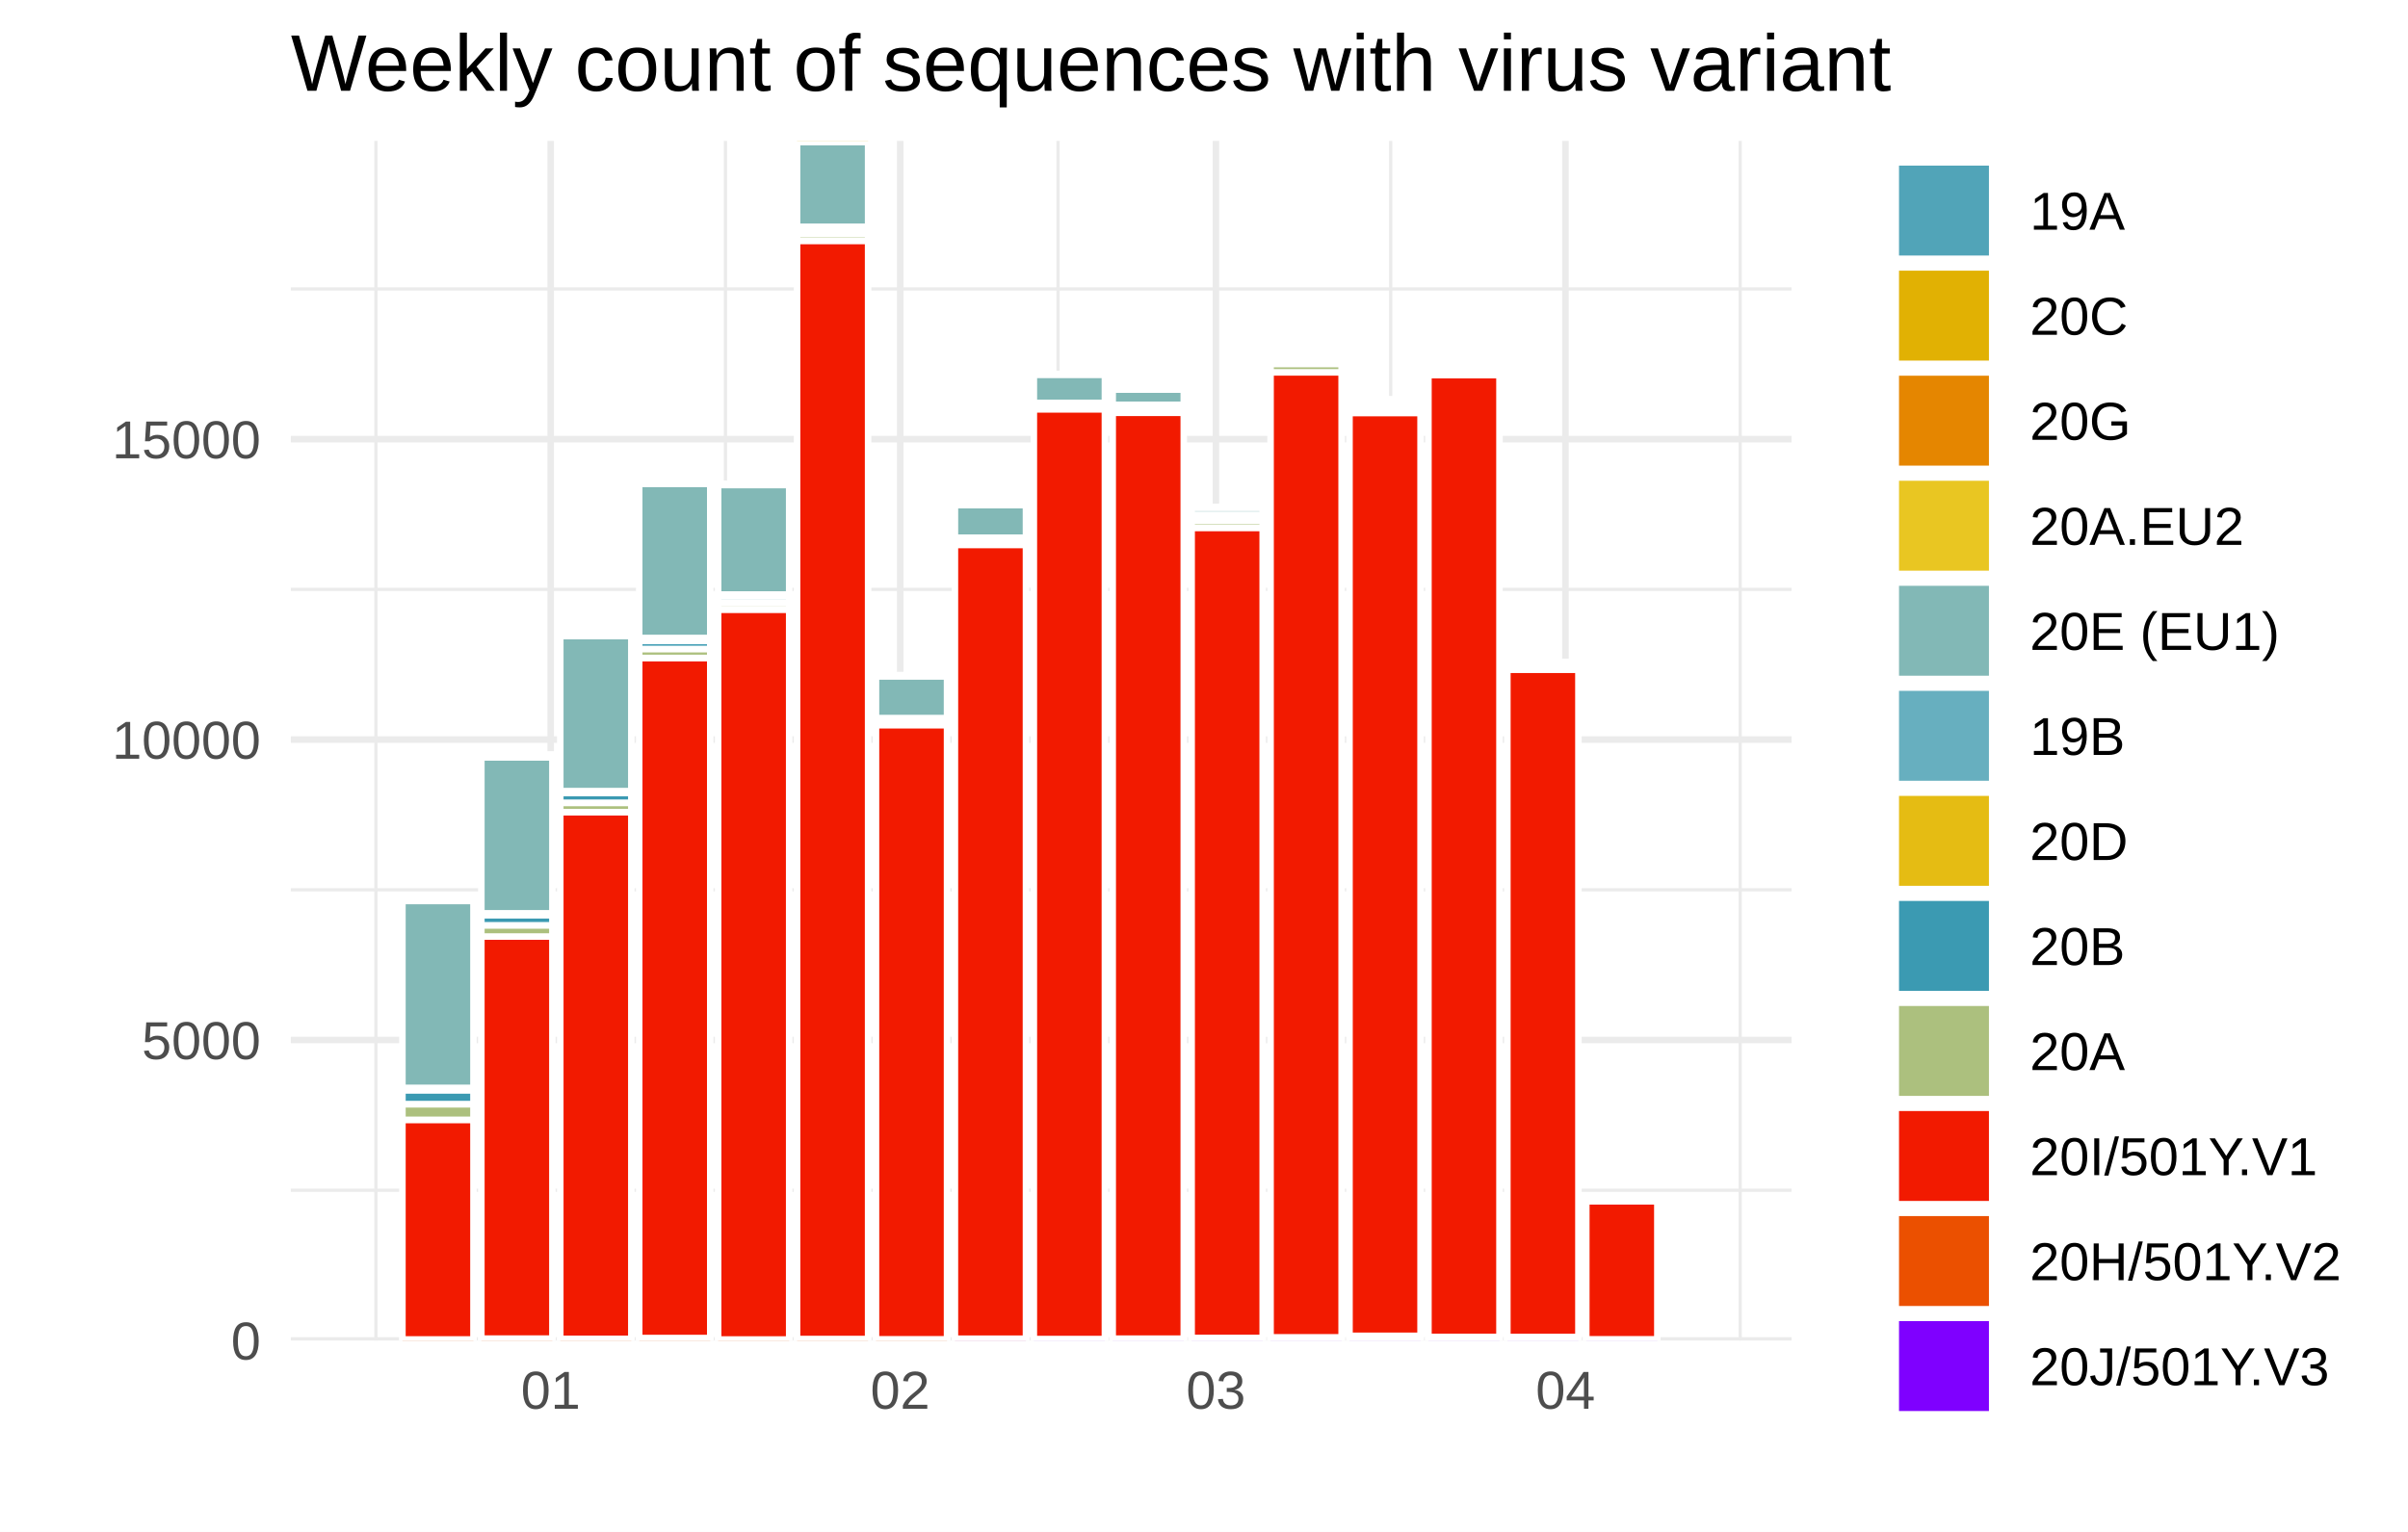
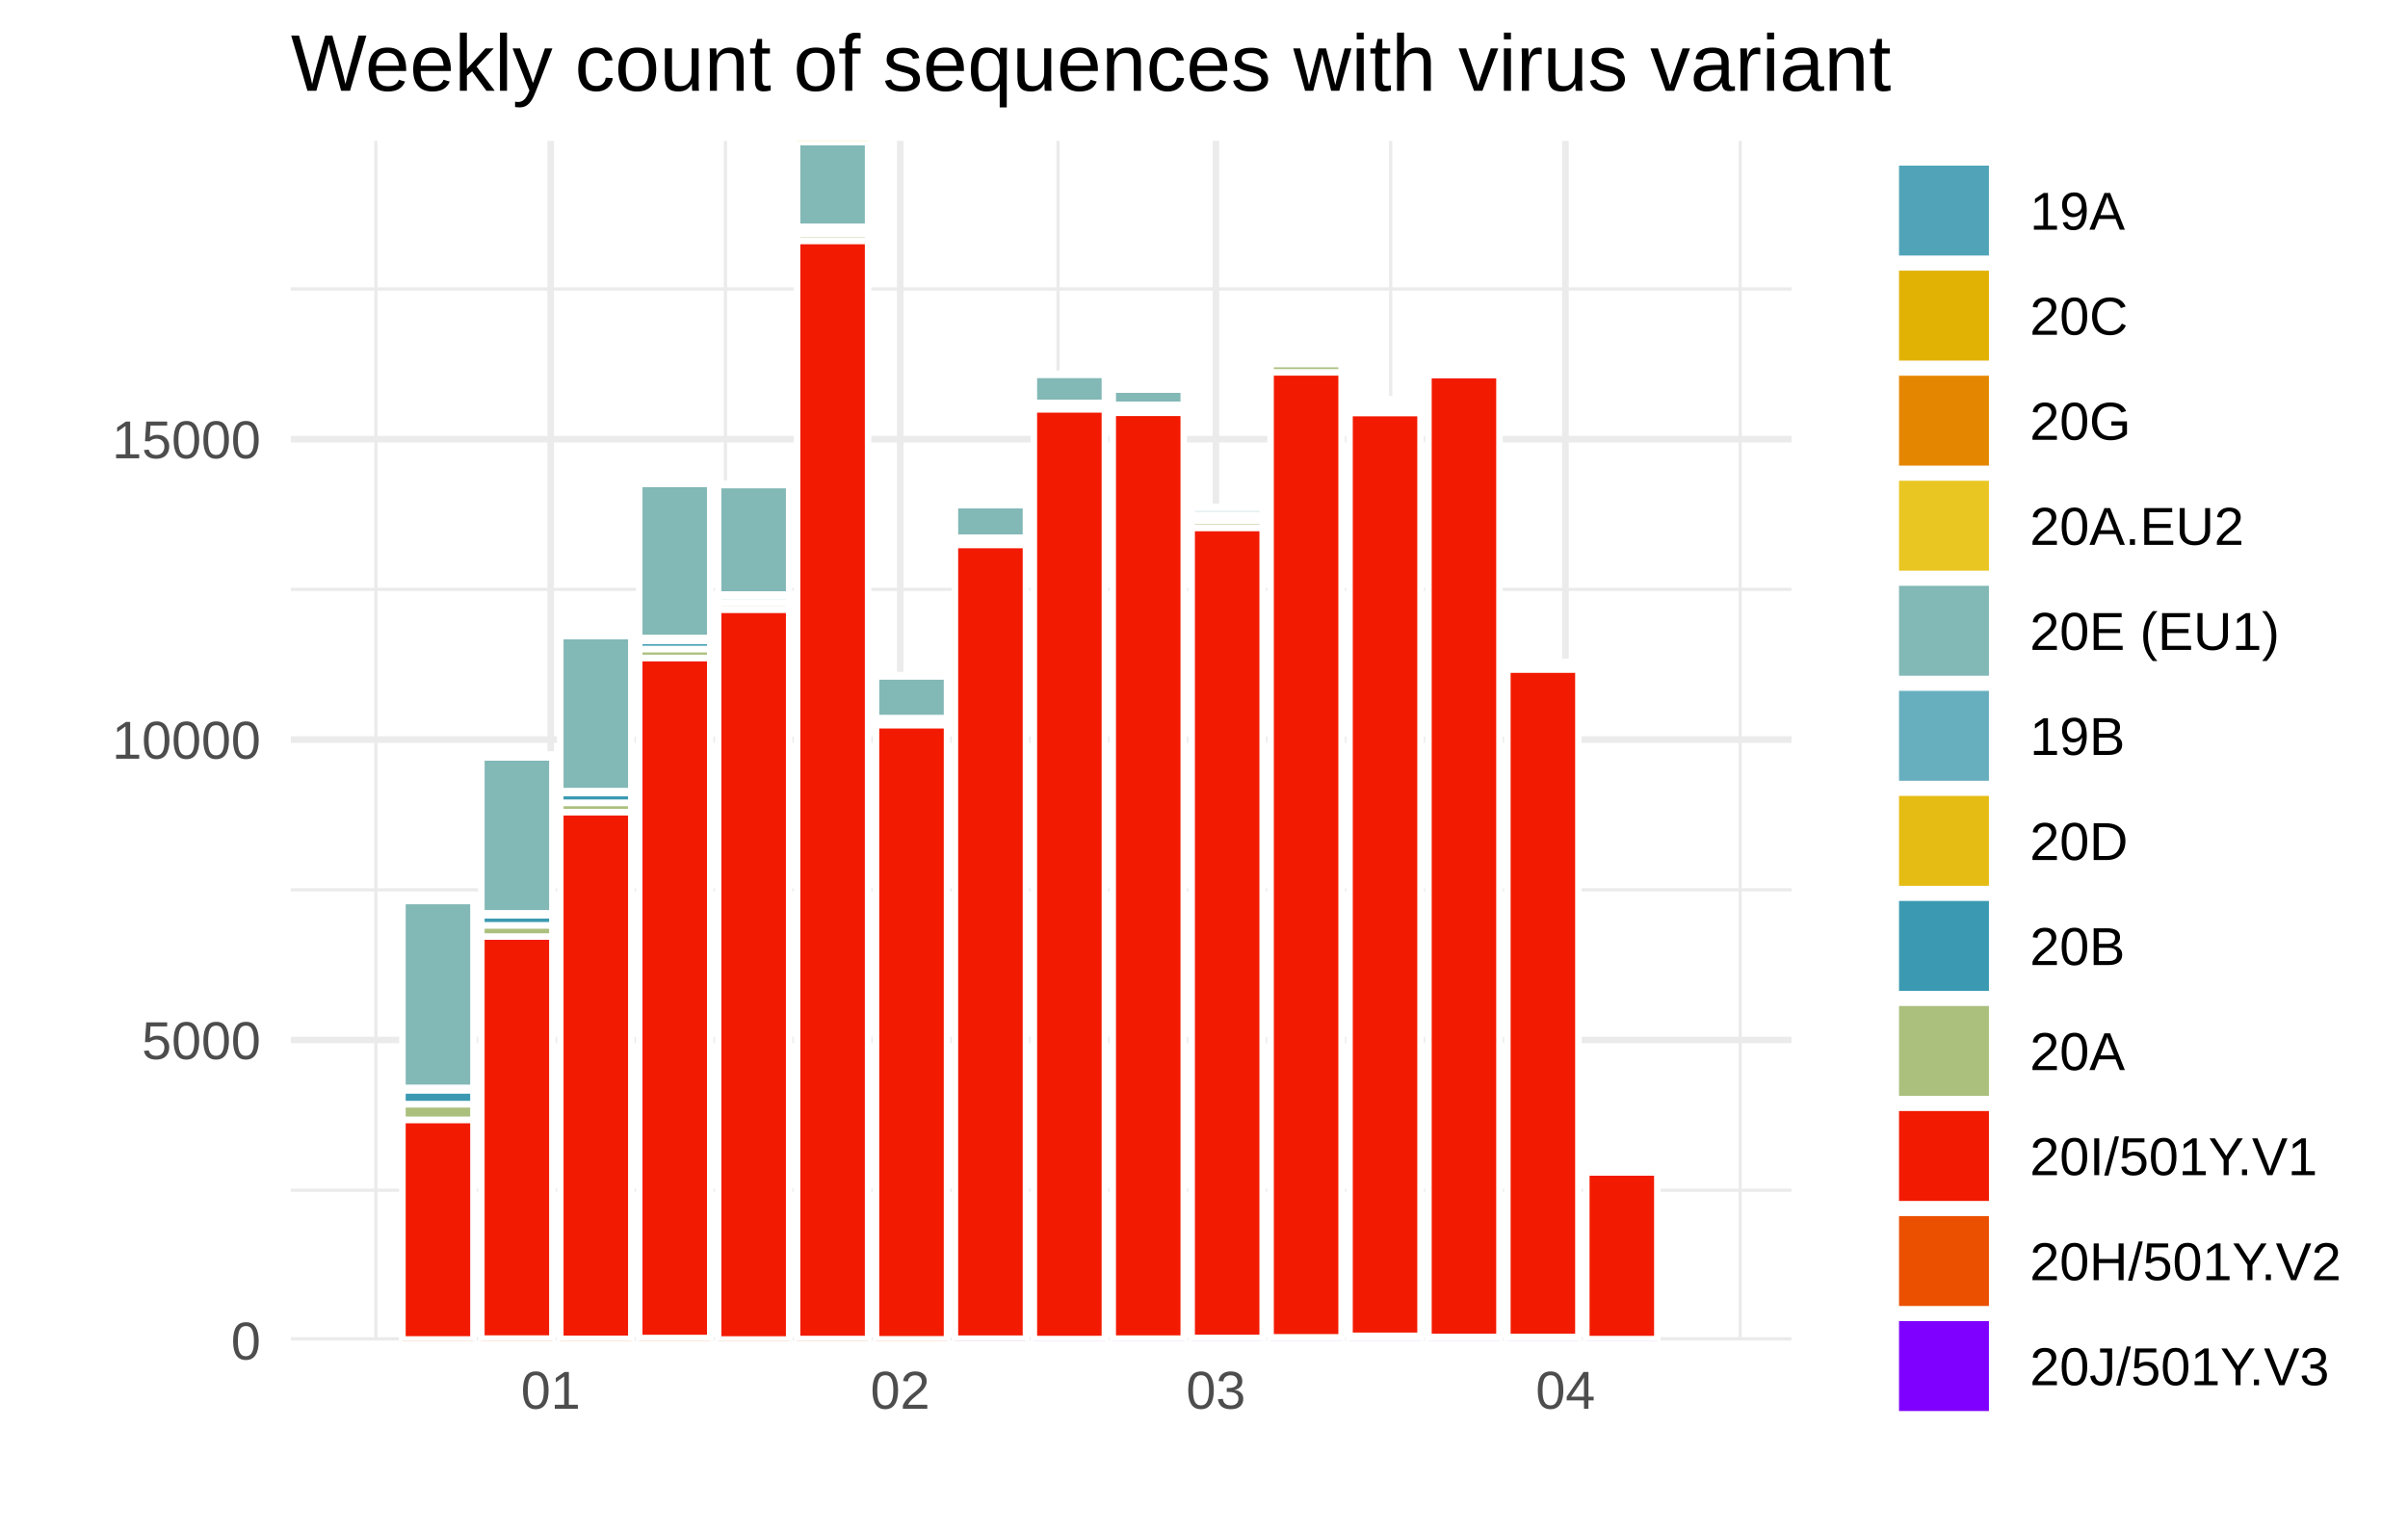
<svg xmlns="http://www.w3.org/2000/svg" class="svglite" width="396.00pt" height="252.00pt" viewBox="0 0 396.00 252.00">
  <defs>
    <style type="text/css">
    .svglite line, .svglite polyline, .svglite polygon, .svglite path, .svglite rect, .svglite circle {
      fill: none;
      stroke: #000000;
      stroke-linecap: round;
      stroke-linejoin: round;
      stroke-miterlimit: 10.00;
    }
  </style>
  </defs>
  <rect width="100%" height="100%" style="stroke: none; fill: #FFFFFF;" />
  <defs>
    <clipPath id="cpMC4wMHwzOTYuMDB8MC4wMHwyNTIuMDA=">
      <rect x="0.00" y="0.00" width="396.00" height="252.00" />
    </clipPath>
  </defs>
  <g clip-path="url(#cpMC4wMHwzOTYuMDB8MC4wMHwyNTIuMDA=)">
</g>
  <defs>
    <clipPath id="cpNDcuODN8Mjk0LjYyfDIzLjE4fDIyMC41MA==">
      <rect x="47.83" y="23.18" width="246.79" height="197.33" />
    </clipPath>
  </defs>
  <g clip-path="url(#cpNDcuODN8Mjk0LjYyfDIzLjE4fDIyMC41MA==)">
    <polyline points="47.83,195.79 294.62,195.79 " style="stroke-width: 0.53; stroke: #EBEBEB; stroke-linecap: butt;" />
    <polyline points="47.83,146.37 294.62,146.37 " style="stroke-width: 0.53; stroke: #EBEBEB; stroke-linecap: butt;" />
    <polyline points="47.83,96.95 294.62,96.95 " style="stroke-width: 0.53; stroke: #EBEBEB; stroke-linecap: butt;" />
    <polyline points="47.83,47.53 294.62,47.53 " style="stroke-width: 0.53; stroke: #EBEBEB; stroke-linecap: butt;" />
    <polyline points="61.82,220.50 61.82,23.18 " style="stroke-width: 0.53; stroke: #EBEBEB; stroke-linecap: butt;" />
    <polyline points="119.30,220.50 119.30,23.18 " style="stroke-width: 0.53; stroke: #EBEBEB; stroke-linecap: butt;" />
    <polyline points="174.00,220.50 174.00,23.18 " style="stroke-width: 0.53; stroke: #EBEBEB; stroke-linecap: butt;" />
    <polyline points="228.70,220.50 228.70,23.18 " style="stroke-width: 0.53; stroke: #EBEBEB; stroke-linecap: butt;" />
    <polyline points="286.18,220.50 286.18,23.18 " style="stroke-width: 0.53; stroke: #EBEBEB; stroke-linecap: butt;" />
    <polyline points="47.83,220.50 294.62,220.50 " style="stroke-width: 1.07; stroke: #EBEBEB; stroke-linecap: butt;" />
    <polyline points="47.83,171.08 294.62,171.08 " style="stroke-width: 1.07; stroke: #EBEBEB; stroke-linecap: butt;" />
    <polyline points="47.83,121.66 294.62,121.66 " style="stroke-width: 1.07; stroke: #EBEBEB; stroke-linecap: butt;" />
    <polyline points="47.83,72.24 294.62,72.24 " style="stroke-width: 1.07; stroke: #EBEBEB; stroke-linecap: butt;" />
    <polyline points="90.56,220.50 90.56,23.18 " style="stroke-width: 1.07; stroke: #EBEBEB; stroke-linecap: butt;" />
    <polyline points="148.04,220.50 148.04,23.18 " style="stroke-width: 1.07; stroke: #EBEBEB; stroke-linecap: butt;" />
    <polyline points="199.96,220.50 199.96,23.18 " style="stroke-width: 1.07; stroke: #EBEBEB; stroke-linecap: butt;" />
    <polyline points="257.44,220.50 257.44,23.18 " style="stroke-width: 1.07; stroke: #EBEBEB; stroke-linecap: butt;" />
    <rect x="66.18" y="184.21" width="11.68" height="36.15" style="stroke-width: 1.07; stroke: #FFFFFF; stroke-linecap: square; stroke-linejoin: miter; fill: #F21A00;" />
    <rect x="79.16" y="154.06" width="11.68" height="66.15" style="stroke-width: 1.07; stroke: #FFFFFF; stroke-linecap: square; stroke-linejoin: miter; fill: #F21A00;" />
    <rect x="92.14" y="133.59" width="11.68" height="86.66" style="stroke-width: 1.07; stroke: #FFFFFF; stroke-linecap: square; stroke-linejoin: miter; fill: #F21A00;" />
    <rect x="105.12" y="108.23" width="11.68" height="111.91" style="stroke-width: 1.07; stroke: #FFFFFF; stroke-linecap: square; stroke-linejoin: miter; fill: #F21A00;" />
    <rect x="118.10" y="100.27" width="11.68" height="120.09" style="stroke-width: 1.07; stroke: #FFFFFF; stroke-linecap: square; stroke-linejoin: miter; fill: #F21A00;" />
    <rect x="131.08" y="39.60" width="11.68" height="180.70" style="stroke-width: 1.07; stroke: #FFFFFF; stroke-linecap: square; stroke-linejoin: miter; fill: #F21A00;" />
    <rect x="144.06" y="119.27" width="11.68" height="101.07" style="stroke-width: 1.07; stroke: #FFFFFF; stroke-linecap: square; stroke-linejoin: miter; fill: #F21A00;" />
    <rect x="157.04" y="89.63" width="11.68" height="130.60" style="stroke-width: 1.07; stroke: #FFFFFF; stroke-linecap: square; stroke-linejoin: miter; fill: #F21A00;" />
    <rect x="170.02" y="67.31" width="11.68" height="153.00" style="stroke-width: 1.07; stroke: #FFFFFF; stroke-linecap: square; stroke-linejoin: miter; fill: #F21A00;" />
    <rect x="182.99" y="67.90" width="11.68" height="152.32" style="stroke-width: 1.07; stroke: #FFFFFF; stroke-linecap: square; stroke-linejoin: miter; fill: #F21A00;" />
    <rect x="195.97" y="86.82" width="11.68" height="133.30" style="stroke-width: 1.07; stroke: #FFFFFF; stroke-linecap: square; stroke-linejoin: miter; fill: #F21A00;" />
    <rect x="208.95" y="61.25" width="11.68" height="158.78" style="stroke-width: 1.07; stroke: #FFFFFF; stroke-linecap: square; stroke-linejoin: miter; fill: #F21A00;" />
    <rect x="221.93" y="67.92" width="11.68" height="151.83" style="stroke-width: 1.07; stroke: #FFFFFF; stroke-linecap: square; stroke-linejoin: miter; fill: #F21A00;" />
    <rect x="234.91" y="61.69" width="11.68" height="158.25" style="stroke-width: 1.07; stroke: #FFFFFF; stroke-linecap: square; stroke-linejoin: miter; fill: #F21A00;" />
-     <rect x="247.89" y="110.15" width="11.68" height="109.81" style="stroke-width: 1.07; stroke: #FFFFFF; stroke-linecap: square; stroke-linejoin: miter; fill: #F21A00;" />
-     <rect x="260.87" y="197.61" width="11.68" height="22.73" style="stroke-width: 1.07; stroke: #FFFFFF; stroke-linecap: square; stroke-linejoin: miter; fill: #F21A00;" />
+     <rect x="247.89" y="110.11" width="11.68" height="109.85" style="stroke-width: 1.07; stroke: #FFFFFF; stroke-linecap: square; stroke-linejoin: miter; fill: #F21A00;" />
+     <rect x="260.87" y="192.86" width="11.68" height="27.46" style="stroke-width: 1.07; stroke: #FFFFFF; stroke-linecap: square; stroke-linejoin: miter; fill: #F21A00;" />
    <rect x="66.18" y="148.21" width="11.68" height="30.78" style="stroke-width: 1.07; stroke: #FFFFFF; stroke-linecap: square; stroke-linejoin: miter; fill: #82B8B6;" />
    <rect x="79.16" y="124.58" width="11.68" height="25.69" style="stroke-width: 1.07; stroke: #FFFFFF; stroke-linecap: square; stroke-linejoin: miter; fill: #82B8B6;" />
    <rect x="92.14" y="104.62" width="11.68" height="25.55" style="stroke-width: 1.07; stroke: #FFFFFF; stroke-linecap: square; stroke-linejoin: miter; fill: #82B8B6;" />
    <rect x="105.12" y="79.57" width="11.68" height="25.41" style="stroke-width: 1.07; stroke: #FFFFFF; stroke-linecap: square; stroke-linejoin: miter; fill: #82B8B6;" />
    <rect x="118.10" y="79.78" width="11.68" height="18.03" style="stroke-width: 1.07; stroke: #FFFFFF; stroke-linecap: square; stroke-linejoin: miter; fill: #82B8B6;" />
    <rect x="131.08" y="23.36" width="11.68" height="13.99" style="stroke-width: 1.07; stroke: #FFFFFF; stroke-linecap: square; stroke-linejoin: miter; fill: #82B8B6;" />
    <rect x="144.06" y="111.24" width="11.68" height="6.92" style="stroke-width: 1.07; stroke: #FFFFFF; stroke-linecap: square; stroke-linejoin: miter; fill: #82B8B6;" />
    <rect x="157.04" y="83.09" width="11.68" height="5.36" style="stroke-width: 1.07; stroke: #FFFFFF; stroke-linecap: square; stroke-linejoin: miter; fill: #82B8B6;" />
    <rect x="170.02" y="61.63" width="11.68" height="4.69" style="stroke-width: 1.07; stroke: #FFFFFF; stroke-linecap: square; stroke-linejoin: miter; fill: #82B8B6;" />
    <rect x="182.99" y="64.07" width="11.68" height="2.55" style="stroke-width: 1.07; stroke: #FFFFFF; stroke-linecap: square; stroke-linejoin: miter; fill: #82B8B6;" />
    <rect x="195.97" y="83.49" width="11.68" height="1.23" style="stroke-width: 1.07; stroke: #FFFFFF; stroke-linecap: square; stroke-linejoin: miter; fill: #82B8B6;" />
    <rect x="208.95" y="58.20" width="11.68" height="0.80" style="stroke-width: 1.07; stroke: #FFFFFF; stroke-linecap: square; stroke-linejoin: miter; fill: #82B8B6;" />
    <rect x="221.93" y="65.76" width="11.68" height="0.41" style="stroke-width: 1.07; stroke: #FFFFFF; stroke-linecap: square; stroke-linejoin: miter; fill: #82B8B6;" />
    <rect x="234.91" y="60.02" width="11.68" height="0.27" style="stroke-width: 1.07; stroke: #FFFFFF; stroke-linecap: square; stroke-linejoin: miter; fill: #82B8B6;" />
-     <rect x="247.89" y="108.96" width="11.68" height="0.059" style="stroke-width: 1.07; stroke: #FFFFFF; stroke-linecap: square; stroke-linejoin: miter; fill: #82B8B6;" />
-     <rect x="260.87" y="197.28" width="11.68" height="0.020" style="stroke-width: 1.07; stroke: #FFFFFF; stroke-linecap: square; stroke-linejoin: miter; fill: #82B8B6;" />
+     <rect x="247.89" y="108.92" width="11.68" height="0.059" style="stroke-width: 1.07; stroke: #FFFFFF; stroke-linecap: square; stroke-linejoin: miter; fill: #82B8B6;" />
+     <rect x="260.87" y="192.37" width="11.68" height="0.020" style="stroke-width: 1.07; stroke: #FFFFFF; stroke-linecap: square; stroke-linejoin: miter; fill: #82B8B6;" />
    <rect x="66.18" y="179.34" width="11.68" height="2.32" style="stroke-width: 1.07; stroke: #FFFFFF; stroke-linecap: square; stroke-linejoin: miter; fill: #3B9AB2;" />
    <rect x="79.16" y="150.53" width="11.68" height="1.71" style="stroke-width: 1.07; stroke: #FFFFFF; stroke-linecap: square; stroke-linejoin: miter; fill: #3B9AB2;" />
    <rect x="92.14" y="130.43" width="11.68" height="1.66" style="stroke-width: 1.07; stroke: #FFFFFF; stroke-linecap: square; stroke-linejoin: miter; fill: #3B9AB2;" />
    <rect x="105.12" y="105.44" width="11.68" height="1.34" style="stroke-width: 1.07; stroke: #FFFFFF; stroke-linecap: square; stroke-linejoin: miter; fill: #3B9AB2;" />
    <rect x="118.10" y="98.08" width="11.68" height="1.11" style="stroke-width: 1.07; stroke: #FFFFFF; stroke-linecap: square; stroke-linejoin: miter; fill: #3B9AB2;" />
    <rect x="131.08" y="37.70" width="11.68" height="0.78" style="stroke-width: 1.07; stroke: #FFFFFF; stroke-linecap: square; stroke-linejoin: miter; fill: #3B9AB2;" />
    <rect x="144.06" y="118.35" width="11.68" height="0.47" style="stroke-width: 1.07; stroke: #FFFFFF; stroke-linecap: square; stroke-linejoin: miter; fill: #3B9AB2;" />
    <rect x="157.04" y="88.63" width="11.68" height="0.42" style="stroke-width: 1.07; stroke: #FFFFFF; stroke-linecap: square; stroke-linejoin: miter; fill: #3B9AB2;" />
    <rect x="170.02" y="66.35" width="11.68" height="0.45" style="stroke-width: 1.07; stroke: #FFFFFF; stroke-linecap: square; stroke-linejoin: miter; fill: #3B9AB2;" />
    <rect x="182.99" y="66.72" width="11.68" height="0.43" style="stroke-width: 1.07; stroke: #FFFFFF; stroke-linecap: square; stroke-linejoin: miter; fill: #3B9AB2;" />
    <rect x="195.97" y="84.97" width="11.68" height="0.70" style="stroke-width: 1.07; stroke: #FFFFFF; stroke-linecap: square; stroke-linejoin: miter; fill: #3B9AB2;" />
    <rect x="208.95" y="59.23" width="11.68" height="0.65" style="stroke-width: 1.07; stroke: #FFFFFF; stroke-linecap: square; stroke-linejoin: miter; fill: #3B9AB2;" />
    <rect x="221.93" y="66.46" width="11.68" height="0.41" style="stroke-width: 1.07; stroke: #FFFFFF; stroke-linecap: square; stroke-linejoin: miter; fill: #3B9AB2;" />
    <rect x="234.91" y="60.73" width="11.68" height="0.47" style="stroke-width: 1.07; stroke: #FFFFFF; stroke-linecap: square; stroke-linejoin: miter; fill: #3B9AB2;" />
-     <rect x="247.89" y="109.20" width="11.68" height="0.13" style="stroke-width: 1.07; stroke: #FFFFFF; stroke-linecap: square; stroke-linejoin: miter; fill: #3B9AB2;" />
-     <rect x="260.87" y="197.35" width="11.68" height="0.089" style="stroke-width: 1.07; stroke: #FFFFFF; stroke-linecap: square; stroke-linejoin: miter; fill: #3B9AB2;" />
+     <rect x="247.89" y="109.16" width="11.68" height="0.13" style="stroke-width: 1.07; stroke: #FFFFFF; stroke-linecap: square; stroke-linejoin: miter; fill: #3B9AB2;" />
+     <rect x="260.87" y="192.49" width="11.68" height="0.12" style="stroke-width: 1.07; stroke: #FFFFFF; stroke-linecap: square; stroke-linejoin: miter; fill: #3B9AB2;" />
    <rect x="66.18" y="181.66" width="11.68" height="2.55" style="stroke-width: 1.07; stroke: #FFFFFF; stroke-linecap: square; stroke-linejoin: miter; fill: #ACC07E;" />
    <rect x="79.16" y="152.24" width="11.68" height="1.82" style="stroke-width: 1.07; stroke: #FFFFFF; stroke-linecap: square; stroke-linejoin: miter; fill: #ACC07E;" />
    <rect x="92.14" y="132.09" width="11.68" height="1.50" style="stroke-width: 1.07; stroke: #FFFFFF; stroke-linecap: square; stroke-linejoin: miter; fill: #ACC07E;" />
    <rect x="105.12" y="106.79" width="11.68" height="1.44" style="stroke-width: 1.07; stroke: #FFFFFF; stroke-linecap: square; stroke-linejoin: miter; fill: #ACC07E;" />
    <rect x="118.10" y="99.19" width="11.68" height="1.09" style="stroke-width: 1.07; stroke: #FFFFFF; stroke-linecap: square; stroke-linejoin: miter; fill: #ACC07E;" />
    <rect x="131.08" y="38.48" width="11.68" height="1.13" style="stroke-width: 1.07; stroke: #FFFFFF; stroke-linecap: square; stroke-linejoin: miter; fill: #ACC07E;" />
    <rect x="144.06" y="118.83" width="11.68" height="0.44" style="stroke-width: 1.07; stroke: #FFFFFF; stroke-linecap: square; stroke-linejoin: miter; fill: #ACC07E;" />
    <rect x="157.04" y="89.05" width="11.68" height="0.58" style="stroke-width: 1.07; stroke: #FFFFFF; stroke-linecap: square; stroke-linejoin: miter; fill: #ACC07E;" />
    <rect x="170.02" y="66.81" width="11.68" height="0.50" style="stroke-width: 1.07; stroke: #FFFFFF; stroke-linecap: square; stroke-linejoin: miter; fill: #ACC07E;" />
    <rect x="182.99" y="67.14" width="11.68" height="0.76" style="stroke-width: 1.07; stroke: #FFFFFF; stroke-linecap: square; stroke-linejoin: miter; fill: #ACC07E;" />
    <rect x="195.97" y="85.67" width="11.68" height="1.15" style="stroke-width: 1.07; stroke: #FFFFFF; stroke-linecap: square; stroke-linejoin: miter; fill: #ACC07E;" />
    <rect x="208.95" y="59.89" width="11.68" height="1.36" style="stroke-width: 1.07; stroke: #FFFFFF; stroke-linecap: square; stroke-linejoin: miter; fill: #ACC07E;" />
    <rect x="221.93" y="66.87" width="11.68" height="1.06" style="stroke-width: 1.07; stroke: #FFFFFF; stroke-linecap: square; stroke-linejoin: miter; fill: #ACC07E;" />
    <rect x="234.91" y="61.20" width="11.68" height="0.48" style="stroke-width: 1.07; stroke: #FFFFFF; stroke-linecap: square; stroke-linejoin: miter; fill: #ACC07E;" />
-     <rect x="247.89" y="109.33" width="11.68" height="0.82" style="stroke-width: 1.07; stroke: #FFFFFF; stroke-linecap: square; stroke-linejoin: miter; fill: #ACC07E;" />
-     <rect x="260.87" y="197.43" width="11.68" height="0.18" style="stroke-width: 1.07; stroke: #FFFFFF; stroke-linecap: square; stroke-linejoin: miter; fill: #ACC07E;" />
+     <rect x="247.89" y="109.29" width="11.68" height="0.82" style="stroke-width: 1.07; stroke: #FFFFFF; stroke-linecap: square; stroke-linejoin: miter; fill: #ACC07E;" />
+     <rect x="260.87" y="192.61" width="11.68" height="0.25" style="stroke-width: 1.07; stroke: #FFFFFF; stroke-linecap: square; stroke-linejoin: miter; fill: #ACC07E;" />
    <rect x="66.18" y="147.57" width="11.68" height="0.00" style="stroke-width: 1.07; stroke: #FFFFFF; stroke-linecap: square; stroke-linejoin: miter; fill: #51A4B8;" />
    <rect x="79.16" y="124.14" width="11.68" height="0.020" style="stroke-width: 1.07; stroke: #FFFFFF; stroke-linecap: square; stroke-linejoin: miter; fill: #51A4B8;" />
    <rect x="92.14" y="103.99" width="11.68" height="0.00" style="stroke-width: 1.07; stroke: #FFFFFF; stroke-linecap: square; stroke-linejoin: miter; fill: #51A4B8;" />
    <rect x="105.12" y="79.26" width="11.68" height="0.01" style="stroke-width: 1.07; stroke: #FFFFFF; stroke-linecap: square; stroke-linejoin: miter; fill: #51A4B8;" />
    <rect x="118.10" y="79.61" width="11.68" height="0.00" style="stroke-width: 1.07; stroke: #FFFFFF; stroke-linecap: square; stroke-linejoin: miter; fill: #51A4B8;" />
    <rect x="131.08" y="23.18" width="11.68" height="0.020" style="stroke-width: 1.07; stroke: #FFFFFF; stroke-linecap: square; stroke-linejoin: miter; fill: #51A4B8;" />
    <rect x="144.06" y="111.07" width="11.68" height="0.01" style="stroke-width: 1.07; stroke: #FFFFFF; stroke-linecap: square; stroke-linejoin: miter; fill: #51A4B8;" />
    <rect x="157.04" y="83.00" width="11.68" height="0.01" style="stroke-width: 1.07; stroke: #FFFFFF; stroke-linecap: square; stroke-linejoin: miter; fill: #51A4B8;" />
    <rect x="170.02" y="61.53" width="11.68" height="0.00" style="stroke-width: 1.07; stroke: #FFFFFF; stroke-linecap: square; stroke-linejoin: miter; fill: #51A4B8;" />
    <rect x="182.99" y="64.03" width="11.68" height="0.00" style="stroke-width: 1.07; stroke: #FFFFFF; stroke-linecap: square; stroke-linejoin: miter; fill: #51A4B8;" />
    <rect x="195.97" y="83.42" width="11.68" height="0.01" style="stroke-width: 1.07; stroke: #FFFFFF; stroke-linecap: square; stroke-linejoin: miter; fill: #51A4B8;" />
    <rect x="208.95" y="58.03" width="11.68" height="0.00" style="stroke-width: 1.07; stroke: #FFFFFF; stroke-linecap: square; stroke-linejoin: miter; fill: #51A4B8;" />
    <rect x="221.93" y="65.69" width="11.68" height="0.00" style="stroke-width: 1.07; stroke: #FFFFFF; stroke-linecap: square; stroke-linejoin: miter; fill: #51A4B8;" />
    <rect x="234.91" y="60.01" width="11.68" height="0.00" style="stroke-width: 1.07; stroke: #FFFFFF; stroke-linecap: square; stroke-linejoin: miter; fill: #51A4B8;" />
-     <rect x="247.89" y="108.91" width="11.68" height="0.01" style="stroke-width: 1.07; stroke: #FFFFFF; stroke-linecap: square; stroke-linejoin: miter; fill: #51A4B8;" />
-     <rect x="260.87" y="197.27" width="11.68" height="0.00" style="stroke-width: 1.07; stroke: #FFFFFF; stroke-linecap: square; stroke-linejoin: miter; fill: #51A4B8;" />
+     <rect x="247.89" y="108.87" width="11.68" height="0.01" style="stroke-width: 1.07; stroke: #FFFFFF; stroke-linecap: square; stroke-linejoin: miter; fill: #51A4B8;" />
+     <rect x="260.87" y="192.36" width="11.68" height="0.00" style="stroke-width: 1.07; stroke: #FFFFFF; stroke-linecap: square; stroke-linejoin: miter; fill: #51A4B8;" />
    <rect x="66.18" y="147.62" width="11.68" height="0.59" style="stroke-width: 1.07; stroke: #FFFFFF; stroke-linecap: square; stroke-linejoin: miter; fill: #E9C622;" />
    <rect x="79.16" y="124.23" width="11.68" height="0.35" style="stroke-width: 1.07; stroke: #FFFFFF; stroke-linecap: square; stroke-linejoin: miter; fill: #E9C622;" />
    <rect x="92.14" y="104.09" width="11.68" height="0.53" style="stroke-width: 1.07; stroke: #FFFFFF; stroke-linecap: square; stroke-linejoin: miter; fill: #E9C622;" />
    <rect x="105.12" y="79.37" width="11.68" height="0.20" style="stroke-width: 1.07; stroke: #FFFFFF; stroke-linecap: square; stroke-linejoin: miter; fill: #E9C622;" />
    <rect x="118.10" y="79.66" width="11.68" height="0.13" style="stroke-width: 1.07; stroke: #FFFFFF; stroke-linecap: square; stroke-linejoin: miter; fill: #E9C622;" />
    <rect x="131.08" y="23.25" width="11.68" height="0.11" style="stroke-width: 1.07; stroke: #FFFFFF; stroke-linecap: square; stroke-linejoin: miter; fill: #E9C622;" />
    <rect x="144.06" y="111.13" width="11.68" height="0.12" style="stroke-width: 1.07; stroke: #FFFFFF; stroke-linecap: square; stroke-linejoin: miter; fill: #E9C622;" />
    <rect x="157.04" y="83.07" width="11.68" height="0.030" style="stroke-width: 1.07; stroke: #FFFFFF; stroke-linecap: square; stroke-linejoin: miter; fill: #E9C622;" />
    <rect x="170.02" y="61.56" width="11.68" height="0.069" style="stroke-width: 1.07; stroke: #FFFFFF; stroke-linecap: square; stroke-linejoin: miter; fill: #E9C622;" />
    <rect x="182.99" y="64.07" width="11.68" height="0.00" style="stroke-width: 1.07; stroke: #FFFFFF; stroke-linecap: square; stroke-linejoin: miter; fill: #E9C622;" />
    <rect x="195.97" y="83.47" width="11.68" height="0.020" style="stroke-width: 1.07; stroke: #FFFFFF; stroke-linecap: square; stroke-linejoin: miter; fill: #E9C622;" />
    <rect x="208.95" y="58.15" width="11.68" height="0.049" style="stroke-width: 1.07; stroke: #FFFFFF; stroke-linecap: square; stroke-linejoin: miter; fill: #E9C622;" />
    <rect x="221.93" y="65.75" width="11.68" height="0.01" style="stroke-width: 1.07; stroke: #FFFFFF; stroke-linecap: square; stroke-linejoin: miter; fill: #E9C622;" />
    <rect x="234.91" y="60.02" width="11.68" height="0.00" style="stroke-width: 1.07; stroke: #FFFFFF; stroke-linecap: square; stroke-linejoin: miter; fill: #E9C622;" />
-     <rect x="247.89" y="108.95" width="11.68" height="0.01" style="stroke-width: 1.07; stroke: #FFFFFF; stroke-linecap: square; stroke-linejoin: miter; fill: #E9C622;" />
-     <rect x="260.87" y="197.27" width="11.68" height="0.01" style="stroke-width: 1.07; stroke: #FFFFFF; stroke-linecap: square; stroke-linejoin: miter; fill: #E9C622;" />
+     <rect x="247.89" y="108.91" width="11.68" height="0.01" style="stroke-width: 1.07; stroke: #FFFFFF; stroke-linecap: square; stroke-linejoin: miter; fill: #E9C622;" />
+     <rect x="260.87" y="192.36" width="11.68" height="0.01" style="stroke-width: 1.07; stroke: #FFFFFF; stroke-linecap: square; stroke-linejoin: miter; fill: #E9C622;" />
    <rect x="66.18" y="179.19" width="11.68" height="0.15" style="stroke-width: 1.07; stroke: #FFFFFF; stroke-linecap: square; stroke-linejoin: miter; fill: #E5BC13;" />
    <rect x="79.16" y="150.38" width="11.68" height="0.16" style="stroke-width: 1.07; stroke: #FFFFFF; stroke-linecap: square; stroke-linejoin: miter; fill: #E5BC13;" />
    <rect x="92.14" y="130.29" width="11.68" height="0.14" style="stroke-width: 1.07; stroke: #FFFFFF; stroke-linecap: square; stroke-linejoin: miter; fill: #E5BC13;" />
    <rect x="105.12" y="105.35" width="11.68" height="0.089" style="stroke-width: 1.07; stroke: #FFFFFF; stroke-linecap: square; stroke-linejoin: miter; fill: #E5BC13;" />
    <rect x="118.10" y="98.00" width="11.68" height="0.079" style="stroke-width: 1.07; stroke: #FFFFFF; stroke-linecap: square; stroke-linejoin: miter; fill: #E5BC13;" />
    <rect x="131.08" y="37.56" width="11.68" height="0.14" style="stroke-width: 1.07; stroke: #FFFFFF; stroke-linecap: square; stroke-linejoin: miter; fill: #E5BC13;" />
    <rect x="144.06" y="118.22" width="11.68" height="0.13" style="stroke-width: 1.07; stroke: #FFFFFF; stroke-linecap: square; stroke-linejoin: miter; fill: #E5BC13;" />
    <rect x="157.04" y="88.58" width="11.68" height="0.049" style="stroke-width: 1.07; stroke: #FFFFFF; stroke-linecap: square; stroke-linejoin: miter; fill: #E5BC13;" />
    <rect x="170.02" y="66.33" width="11.68" height="0.020" style="stroke-width: 1.07; stroke: #FFFFFF; stroke-linecap: square; stroke-linejoin: miter; fill: #E5BC13;" />
    <rect x="182.99" y="66.67" width="11.68" height="0.049" style="stroke-width: 1.07; stroke: #FFFFFF; stroke-linecap: square; stroke-linejoin: miter; fill: #E5BC13;" />
    <rect x="195.97" y="84.79" width="11.68" height="0.18" style="stroke-width: 1.07; stroke: #FFFFFF; stroke-linecap: square; stroke-linejoin: miter; fill: #E5BC13;" />
    <rect x="208.95" y="59.07" width="11.68" height="0.17" style="stroke-width: 1.07; stroke: #FFFFFF; stroke-linecap: square; stroke-linejoin: miter; fill: #E5BC13;" />
    <rect x="221.93" y="66.35" width="11.68" height="0.11" style="stroke-width: 1.07; stroke: #FFFFFF; stroke-linecap: square; stroke-linejoin: miter; fill: #E5BC13;" />
    <rect x="234.91" y="60.68" width="11.68" height="0.049" style="stroke-width: 1.07; stroke: #FFFFFF; stroke-linecap: square; stroke-linejoin: miter; fill: #E5BC13;" />
-     <rect x="247.89" y="109.09" width="11.68" height="0.11" style="stroke-width: 1.07; stroke: #FFFFFF; stroke-linecap: square; stroke-linejoin: miter; fill: #E5BC13;" />
-     <rect x="260.87" y="197.32" width="11.68" height="0.030" style="stroke-width: 1.07; stroke: #FFFFFF; stroke-linecap: square; stroke-linejoin: miter; fill: #E5BC13;" />
+     <rect x="247.89" y="109.05" width="11.68" height="0.11" style="stroke-width: 1.07; stroke: #FFFFFF; stroke-linecap: square; stroke-linejoin: miter; fill: #E5BC13;" />
+     <rect x="260.87" y="192.42" width="11.68" height="0.069" style="stroke-width: 1.07; stroke: #FFFFFF; stroke-linecap: square; stroke-linejoin: miter; fill: #E5BC13;" />
    <rect x="66.18" y="147.57" width="11.68" height="0.030" style="stroke-width: 1.07; stroke: #FFFFFF; stroke-linecap: square; stroke-linejoin: miter; fill: #E1B103;" />
    <rect x="79.16" y="124.16" width="11.68" height="0.020" style="stroke-width: 1.07; stroke: #FFFFFF; stroke-linecap: square; stroke-linejoin: miter; fill: #E1B103;" />
    <rect x="92.14" y="103.99" width="11.68" height="0.059" style="stroke-width: 1.07; stroke: #FFFFFF; stroke-linecap: square; stroke-linejoin: miter; fill: #E1B103;" />
    <rect x="105.12" y="79.27" width="11.68" height="0.030" style="stroke-width: 1.07; stroke: #FFFFFF; stroke-linecap: square; stroke-linejoin: miter; fill: #E1B103;" />
    <rect x="118.10" y="79.61" width="11.68" height="0.030" style="stroke-width: 1.07; stroke: #FFFFFF; stroke-linecap: square; stroke-linejoin: miter; fill: #E1B103;" />
    <rect x="131.08" y="23.20" width="11.68" height="0.049" style="stroke-width: 1.07; stroke: #FFFFFF; stroke-linecap: square; stroke-linejoin: miter; fill: #E1B103;" />
    <rect x="144.06" y="111.08" width="11.68" height="0.030" style="stroke-width: 1.07; stroke: #FFFFFF; stroke-linecap: square; stroke-linejoin: miter; fill: #E1B103;" />
    <rect x="157.04" y="83.01" width="11.68" height="0.030" style="stroke-width: 1.07; stroke: #FFFFFF; stroke-linecap: square; stroke-linejoin: miter; fill: #E1B103;" />
    <rect x="170.02" y="61.53" width="11.68" height="0.020" style="stroke-width: 1.07; stroke: #FFFFFF; stroke-linecap: square; stroke-linejoin: miter; fill: #E1B103;" />
    <rect x="182.99" y="64.03" width="11.68" height="0.030" style="stroke-width: 1.07; stroke: #FFFFFF; stroke-linecap: square; stroke-linejoin: miter; fill: #E1B103;" />
    <rect x="195.97" y="83.43" width="11.68" height="0.020" style="stroke-width: 1.07; stroke: #FFFFFF; stroke-linecap: square; stroke-linejoin: miter; fill: #E1B103;" />
    <rect x="208.95" y="58.03" width="11.68" height="0.079" style="stroke-width: 1.07; stroke: #FFFFFF; stroke-linecap: square; stroke-linejoin: miter; fill: #E1B103;" />
    <rect x="221.93" y="65.69" width="11.68" height="0.059" style="stroke-width: 1.07; stroke: #FFFFFF; stroke-linecap: square; stroke-linejoin: miter; fill: #E1B103;" />
    <rect x="234.91" y="60.01" width="11.68" height="0.01" style="stroke-width: 1.07; stroke: #FFFFFF; stroke-linecap: square; stroke-linejoin: miter; fill: #E1B103;" />
-     <rect x="247.89" y="108.92" width="11.68" height="0.01" style="stroke-width: 1.07; stroke: #FFFFFF; stroke-linecap: square; stroke-linejoin: miter; fill: #E1B103;" />
-     <rect x="260.87" y="197.27" width="11.68" height="0.00" style="stroke-width: 1.07; stroke: #FFFFFF; stroke-linecap: square; stroke-linejoin: miter; fill: #E1B103;" />
+     <rect x="247.89" y="108.88" width="11.68" height="0.01" style="stroke-width: 1.07; stroke: #FFFFFF; stroke-linecap: square; stroke-linejoin: miter; fill: #E1B103;" />
+     <rect x="260.87" y="192.36" width="11.68" height="0.00" style="stroke-width: 1.07; stroke: #FFFFFF; stroke-linecap: square; stroke-linejoin: miter; fill: #E1B103;" />
    <rect x="66.18" y="178.99" width="11.68" height="0.20" style="stroke-width: 1.07; stroke: #FFFFFF; stroke-linecap: square; stroke-linejoin: miter; fill: #67AFBF;" />
    <rect x="79.16" y="150.27" width="11.68" height="0.11" style="stroke-width: 1.07; stroke: #FFFFFF; stroke-linecap: square; stroke-linejoin: miter; fill: #67AFBF;" />
    <rect x="92.14" y="130.17" width="11.68" height="0.12" style="stroke-width: 1.07; stroke: #FFFFFF; stroke-linecap: square; stroke-linejoin: miter; fill: #67AFBF;" />
    <rect x="105.12" y="104.98" width="11.68" height="0.38" style="stroke-width: 1.07; stroke: #FFFFFF; stroke-linecap: square; stroke-linejoin: miter; fill: #67AFBF;" />
    <rect x="118.10" y="97.81" width="11.68" height="0.19" style="stroke-width: 1.07; stroke: #FFFFFF; stroke-linecap: square; stroke-linejoin: miter; fill: #67AFBF;" />
    <rect x="131.08" y="37.34" width="11.68" height="0.22" style="stroke-width: 1.07; stroke: #FFFFFF; stroke-linecap: square; stroke-linejoin: miter; fill: #67AFBF;" />
    <rect x="144.06" y="118.16" width="11.68" height="0.059" style="stroke-width: 1.07; stroke: #FFFFFF; stroke-linecap: square; stroke-linejoin: miter; fill: #67AFBF;" />
    <rect x="157.04" y="88.45" width="11.68" height="0.13" style="stroke-width: 1.07; stroke: #FFFFFF; stroke-linecap: square; stroke-linejoin: miter; fill: #67AFBF;" />
    <rect x="170.02" y="66.31" width="11.68" height="0.020" style="stroke-width: 1.07; stroke: #FFFFFF; stroke-linecap: square; stroke-linejoin: miter; fill: #67AFBF;" />
    <rect x="182.99" y="66.62" width="11.68" height="0.049" style="stroke-width: 1.07; stroke: #FFFFFF; stroke-linecap: square; stroke-linejoin: miter; fill: #67AFBF;" />
    <rect x="195.97" y="84.72" width="11.68" height="0.079" style="stroke-width: 1.07; stroke: #FFFFFF; stroke-linecap: square; stroke-linejoin: miter; fill: #67AFBF;" />
    <rect x="208.95" y="59.00" width="11.68" height="0.069" style="stroke-width: 1.07; stroke: #FFFFFF; stroke-linecap: square; stroke-linejoin: miter; fill: #67AFBF;" />
    <rect x="221.93" y="66.16" width="11.68" height="0.19" style="stroke-width: 1.07; stroke: #FFFFFF; stroke-linecap: square; stroke-linejoin: miter; fill: #67AFBF;" />
    <rect x="234.91" y="60.28" width="11.68" height="0.40" style="stroke-width: 1.07; stroke: #FFFFFF; stroke-linecap: square; stroke-linejoin: miter; fill: #67AFBF;" />
-     <rect x="247.89" y="109.02" width="11.68" height="0.069" style="stroke-width: 1.07; stroke: #FFFFFF; stroke-linecap: square; stroke-linejoin: miter; fill: #67AFBF;" />
-     <rect x="260.87" y="197.30" width="11.68" height="0.020" style="stroke-width: 1.07; stroke: #FFFFFF; stroke-linecap: square; stroke-linejoin: miter; fill: #67AFBF;" />
+     <rect x="247.89" y="108.98" width="11.68" height="0.069" style="stroke-width: 1.07; stroke: #FFFFFF; stroke-linecap: square; stroke-linejoin: miter; fill: #67AFBF;" />
+     <rect x="260.87" y="192.39" width="11.68" height="0.030" style="stroke-width: 1.07; stroke: #FFFFFF; stroke-linecap: square; stroke-linejoin: miter; fill: #67AFBF;" />
    <rect x="66.18" y="220.36" width="11.68" height="0.15" style="stroke-width: 1.07; stroke: #FFFFFF; stroke-linecap: square; stroke-linejoin: miter; fill: #EB5000;" />
    <rect x="79.16" y="220.22" width="11.68" height="0.29" style="stroke-width: 1.07; stroke: #FFFFFF; stroke-linecap: square; stroke-linejoin: miter; fill: #EB5000;" />
    <rect x="92.14" y="220.26" width="11.68" height="0.25" style="stroke-width: 1.07; stroke: #FFFFFF; stroke-linecap: square; stroke-linejoin: miter; fill: #EB5000;" />
    <rect x="105.12" y="220.14" width="11.68" height="0.37" style="stroke-width: 1.07; stroke: #FFFFFF; stroke-linecap: square; stroke-linejoin: miter; fill: #EB5000;" />
    <rect x="118.10" y="220.37" width="11.68" height="0.14" style="stroke-width: 1.07; stroke: #FFFFFF; stroke-linecap: square; stroke-linejoin: miter; fill: #EB5000;" />
    <rect x="131.08" y="220.31" width="11.68" height="0.20" style="stroke-width: 1.07; stroke: #FFFFFF; stroke-linecap: square; stroke-linejoin: miter; fill: #EB5000;" />
    <rect x="144.06" y="220.35" width="11.68" height="0.16" style="stroke-width: 1.07; stroke: #FFFFFF; stroke-linecap: square; stroke-linejoin: miter; fill: #EB5000;" />
    <rect x="157.04" y="220.23" width="11.68" height="0.27" style="stroke-width: 1.07; stroke: #FFFFFF; stroke-linecap: square; stroke-linejoin: miter; fill: #EB5000;" />
    <rect x="170.02" y="220.31" width="11.68" height="0.17" style="stroke-width: 1.07; stroke: #FFFFFF; stroke-linecap: square; stroke-linejoin: miter; fill: #EB5000;" />
    <rect x="182.99" y="220.23" width="11.68" height="0.26" style="stroke-width: 1.07; stroke: #FFFFFF; stroke-linecap: square; stroke-linejoin: miter; fill: #EB5000;" />
    <rect x="195.97" y="220.12" width="11.68" height="0.35" style="stroke-width: 1.07; stroke: #FFFFFF; stroke-linecap: square; stroke-linejoin: miter; fill: #EB5000;" />
    <rect x="208.95" y="220.03" width="11.68" height="0.38" style="stroke-width: 1.07; stroke: #FFFFFF; stroke-linecap: square; stroke-linejoin: miter; fill: #EB5000;" />
    <rect x="221.93" y="219.75" width="11.68" height="0.66" style="stroke-width: 1.07; stroke: #FFFFFF; stroke-linecap: square; stroke-linejoin: miter; fill: #EB5000;" />
    <rect x="234.91" y="219.94" width="11.68" height="0.53" style="stroke-width: 1.07; stroke: #FFFFFF; stroke-linecap: square; stroke-linejoin: miter; fill: #EB5000;" />
    <rect x="247.89" y="219.96" width="11.68" height="0.52" style="stroke-width: 1.07; stroke: #FFFFFF; stroke-linecap: square; stroke-linejoin: miter; fill: #EB5000;" />
-     <rect x="260.87" y="220.35" width="11.68" height="0.14" style="stroke-width: 1.07; stroke: #FFFFFF; stroke-linecap: square; stroke-linejoin: miter; fill: #EB5000;" />
+     <rect x="260.87" y="220.32" width="11.68" height="0.17" style="stroke-width: 1.07; stroke: #FFFFFF; stroke-linecap: square; stroke-linejoin: miter; fill: #EB5000;" />
    <rect x="66.18" y="147.60" width="11.68" height="0.020" style="stroke-width: 1.07; stroke: #FFFFFF; stroke-linecap: square; stroke-linejoin: miter; fill: #E58600;" />
    <rect x="79.16" y="124.18" width="11.68" height="0.049" style="stroke-width: 1.07; stroke: #FFFFFF; stroke-linecap: square; stroke-linejoin: miter; fill: #E58600;" />
    <rect x="92.14" y="104.05" width="11.68" height="0.040" style="stroke-width: 1.07; stroke: #FFFFFF; stroke-linecap: square; stroke-linejoin: miter; fill: #E58600;" />
    <rect x="105.12" y="79.30" width="11.68" height="0.069" style="stroke-width: 1.07; stroke: #FFFFFF; stroke-linecap: square; stroke-linejoin: miter; fill: #E58600;" />
    <rect x="118.10" y="79.64" width="11.68" height="0.020" style="stroke-width: 1.07; stroke: #FFFFFF; stroke-linecap: square; stroke-linejoin: miter; fill: #E58600;" />
    <rect x="131.08" y="23.25" width="11.68" height="0.00" style="stroke-width: 1.07; stroke: #FFFFFF; stroke-linecap: square; stroke-linejoin: miter; fill: #E58600;" />
    <rect x="144.06" y="111.11" width="11.68" height="0.020" style="stroke-width: 1.07; stroke: #FFFFFF; stroke-linecap: square; stroke-linejoin: miter; fill: #E58600;" />
    <rect x="157.04" y="83.04" width="11.68" height="0.030" style="stroke-width: 1.07; stroke: #FFFFFF; stroke-linecap: square; stroke-linejoin: miter; fill: #E58600;" />
    <rect x="170.02" y="61.55" width="11.68" height="0.01" style="stroke-width: 1.07; stroke: #FFFFFF; stroke-linecap: square; stroke-linejoin: miter; fill: #E58600;" />
    <rect x="182.99" y="64.06" width="11.68" height="0.01" style="stroke-width: 1.07; stroke: #FFFFFF; stroke-linecap: square; stroke-linejoin: miter; fill: #E58600;" />
    <rect x="195.97" y="83.45" width="11.68" height="0.020" style="stroke-width: 1.07; stroke: #FFFFFF; stroke-linecap: square; stroke-linejoin: miter; fill: #E58600;" />
    <rect x="208.95" y="58.11" width="11.68" height="0.040" style="stroke-width: 1.07; stroke: #FFFFFF; stroke-linecap: square; stroke-linejoin: miter; fill: #E58600;" />
    <rect x="221.93" y="65.75" width="11.68" height="0.00" style="stroke-width: 1.07; stroke: #FFFFFF; stroke-linecap: square; stroke-linejoin: miter; fill: #E58600;" />
    <rect x="234.91" y="60.02" width="11.68" height="0.00" style="stroke-width: 1.07; stroke: #FFFFFF; stroke-linecap: square; stroke-linejoin: miter; fill: #E58600;" />
-     <rect x="247.89" y="108.93" width="11.68" height="0.020" style="stroke-width: 1.07; stroke: #FFFFFF; stroke-linecap: square; stroke-linejoin: miter; fill: #E58600;" />
-     <rect x="260.87" y="197.27" width="11.68" height="0.00" style="stroke-width: 1.07; stroke: #FFFFFF; stroke-linecap: square; stroke-linejoin: miter; fill: #E58600;" />
+     <rect x="247.89" y="108.89" width="11.68" height="0.020" style="stroke-width: 1.07; stroke: #FFFFFF; stroke-linecap: square; stroke-linejoin: miter; fill: #E58600;" />
+     <rect x="260.87" y="192.36" width="11.68" height="0.00" style="stroke-width: 1.07; stroke: #FFFFFF; stroke-linecap: square; stroke-linejoin: miter; fill: #E58600;" />
    <rect x="66.18" y="220.50" width="11.68" height="0.00" style="stroke-width: 1.07; stroke: #FFFFFF; stroke-linecap: square; stroke-linejoin: miter; fill: #7F00FF;" />
    <rect x="79.16" y="220.50" width="11.68" height="0.00" style="stroke-width: 1.07; stroke: #FFFFFF; stroke-linecap: square; stroke-linejoin: miter; fill: #7F00FF;" />
    <rect x="92.14" y="220.50" width="11.68" height="0.00" style="stroke-width: 1.07; stroke: #FFFFFF; stroke-linecap: square; stroke-linejoin: miter; fill: #7F00FF;" />
    <rect x="105.12" y="220.50" width="11.68" height="0.00" style="stroke-width: 1.07; stroke: #FFFFFF; stroke-linecap: square; stroke-linejoin: miter; fill: #7F00FF;" />
    <rect x="118.10" y="220.50" width="11.68" height="0.00" style="stroke-width: 1.07; stroke: #FFFFFF; stroke-linecap: square; stroke-linejoin: miter; fill: #7F00FF;" />
    <rect x="131.08" y="220.50" width="11.68" height="0.00" style="stroke-width: 1.07; stroke: #FFFFFF; stroke-linecap: square; stroke-linejoin: miter; fill: #7F00FF;" />
    <rect x="144.06" y="220.50" width="11.68" height="0.00" style="stroke-width: 1.07; stroke: #FFFFFF; stroke-linecap: square; stroke-linejoin: miter; fill: #7F00FF;" />
    <rect x="157.04" y="220.49" width="11.68" height="0.01" style="stroke-width: 1.07; stroke: #FFFFFF; stroke-linecap: square; stroke-linejoin: miter; fill: #7F00FF;" />
    <rect x="170.02" y="220.47" width="11.68" height="0.030" style="stroke-width: 1.07; stroke: #FFFFFF; stroke-linecap: square; stroke-linejoin: miter; fill: #7F00FF;" />
    <rect x="182.99" y="220.48" width="11.68" height="0.020" style="stroke-width: 1.07; stroke: #FFFFFF; stroke-linecap: square; stroke-linejoin: miter; fill: #7F00FF;" />
    <rect x="195.97" y="220.46" width="11.68" height="0.040" style="stroke-width: 1.07; stroke: #FFFFFF; stroke-linecap: square; stroke-linejoin: miter; fill: #7F00FF;" />
    <rect x="208.95" y="220.40" width="11.68" height="0.099" style="stroke-width: 1.07; stroke: #FFFFFF; stroke-linecap: square; stroke-linejoin: miter; fill: #7F00FF;" />
    <rect x="221.93" y="220.41" width="11.68" height="0.089" style="stroke-width: 1.07; stroke: #FFFFFF; stroke-linecap: square; stroke-linejoin: miter; fill: #7F00FF;" />
    <rect x="234.91" y="220.47" width="11.68" height="0.030" style="stroke-width: 1.07; stroke: #FFFFFF; stroke-linecap: square; stroke-linejoin: miter; fill: #7F00FF;" />
    <rect x="247.89" y="220.48" width="11.68" height="0.020" style="stroke-width: 1.07; stroke: #FFFFFF; stroke-linecap: square; stroke-linejoin: miter; fill: #7F00FF;" />
    <rect x="260.87" y="220.48" width="11.68" height="0.020" style="stroke-width: 1.07; stroke: #FFFFFF; stroke-linecap: square; stroke-linejoin: miter; fill: #7F00FF;" />
  </g>
  <g clip-path="url(#cpMC4wMHwzOTYuMDB8MC4wMHwyNTIuMDA=)">
    <text x="42.89" y="223.65" text-anchor="end" style="font-size: 8.80px; fill: #4D4D4D; font-family: Arial;" textLength="4.90px" lengthAdjust="spacingAndGlyphs">0</text>
    <text x="42.89" y="174.23" text-anchor="end" style="font-size: 8.80px; fill: #4D4D4D; font-family: Arial;" textLength="19.58px" lengthAdjust="spacingAndGlyphs">5000</text>
    <text x="42.89" y="124.81" text-anchor="end" style="font-size: 8.80px; fill: #4D4D4D; font-family: Arial;" textLength="24.48px" lengthAdjust="spacingAndGlyphs">10000</text>
    <text x="42.89" y="75.39" text-anchor="end" style="font-size: 8.80px; fill: #4D4D4D; font-family: Arial;" textLength="24.48px" lengthAdjust="spacingAndGlyphs">15000</text>
    <text x="90.56" y="231.74" text-anchor="middle" style="font-size: 8.80px; fill: #4D4D4D; font-family: Arial;" textLength="9.79px" lengthAdjust="spacingAndGlyphs">01</text>
    <text x="148.04" y="231.74" text-anchor="middle" style="font-size: 8.80px; fill: #4D4D4D; font-family: Arial;" textLength="9.79px" lengthAdjust="spacingAndGlyphs">02</text>
    <text x="199.96" y="231.74" text-anchor="middle" style="font-size: 8.80px; fill: #4D4D4D; font-family: Arial;" textLength="9.79px" lengthAdjust="spacingAndGlyphs">03</text>
    <text x="257.44" y="231.74" text-anchor="middle" style="font-size: 8.80px; fill: #4D4D4D; font-family: Arial;" textLength="9.79px" lengthAdjust="spacingAndGlyphs">04</text>
    <rect x="311.76" y="26.71" width="15.86" height="15.86" style="stroke-width: 1.07; stroke: #FFFFFF; stroke-linecap: square; stroke-linejoin: miter; fill: #51A4B8;" />
    <rect x="311.76" y="43.99" width="15.86" height="15.86" style="stroke-width: 1.07; stroke: #FFFFFF; stroke-linecap: square; stroke-linejoin: miter; fill: #E1B103;" />
    <rect x="311.76" y="61.27" width="15.86" height="15.86" style="stroke-width: 1.07; stroke: #FFFFFF; stroke-linecap: square; stroke-linejoin: miter; fill: #E58600;" />
    <rect x="311.76" y="78.55" width="15.86" height="15.86" style="stroke-width: 1.07; stroke: #FFFFFF; stroke-linecap: square; stroke-linejoin: miter; fill: #E9C622;" />
    <rect x="311.76" y="95.83" width="15.86" height="15.86" style="stroke-width: 1.07; stroke: #FFFFFF; stroke-linecap: square; stroke-linejoin: miter; fill: #82B8B6;" />
    <rect x="311.76" y="113.11" width="15.86" height="15.86" style="stroke-width: 1.07; stroke: #FFFFFF; stroke-linecap: square; stroke-linejoin: miter; fill: #67AFBF;" />
    <rect x="311.76" y="130.39" width="15.86" height="15.86" style="stroke-width: 1.07; stroke: #FFFFFF; stroke-linecap: square; stroke-linejoin: miter; fill: #E5BC13;" />
    <rect x="311.76" y="147.67" width="15.86" height="15.86" style="stroke-width: 1.07; stroke: #FFFFFF; stroke-linecap: square; stroke-linejoin: miter; fill: #3B9AB2;" />
    <rect x="311.76" y="164.95" width="15.86" height="15.86" style="stroke-width: 1.07; stroke: #FFFFFF; stroke-linecap: square; stroke-linejoin: miter; fill: #ACC07E;" />
    <rect x="311.76" y="182.23" width="15.86" height="15.86" style="stroke-width: 1.07; stroke: #FFFFFF; stroke-linecap: square; stroke-linejoin: miter; fill: #F21A00;" />
    <rect x="311.76" y="199.51" width="15.86" height="15.86" style="stroke-width: 1.07; stroke: #FFFFFF; stroke-linecap: square; stroke-linejoin: miter; fill: #EB5000;" />
    <rect x="311.76" y="216.79" width="15.86" height="15.86" style="stroke-width: 1.07; stroke: #FFFFFF; stroke-linecap: square; stroke-linejoin: miter; fill: #7F00FF;" />
    <text x="333.81" y="37.79" style="font-size: 8.80px; font-family: Arial;" textLength="15.66px" lengthAdjust="spacingAndGlyphs">19A</text>
    <text x="333.81" y="55.07" style="font-size: 8.80px; font-family: Arial;" textLength="16.14px" lengthAdjust="spacingAndGlyphs">20C</text>
    <text x="333.81" y="72.35" style="font-size: 8.80px; font-family: Arial;" textLength="16.64px" lengthAdjust="spacingAndGlyphs">20G</text>
    <text x="333.81" y="89.63" style="font-size: 8.80px; font-family: Arial;" textLength="35.22px" lengthAdjust="spacingAndGlyphs">20A.EU2</text>
    <text x="333.81" y="106.91" style="font-size: 8.80px; font-family: Arial;" textLength="41.08px" lengthAdjust="spacingAndGlyphs">20E (EU1)</text>
    <text x="333.81" y="124.19" style="font-size: 8.80px; font-family: Arial;" textLength="15.66px" lengthAdjust="spacingAndGlyphs">19B</text>
    <text x="333.81" y="141.47" style="font-size: 8.80px; font-family: Arial;" textLength="16.14px" lengthAdjust="spacingAndGlyphs">20D</text>
    <text x="333.81" y="158.75" style="font-size: 8.80px; font-family: Arial;" textLength="15.66px" lengthAdjust="spacingAndGlyphs">20B</text>
    <text x="333.81" y="176.03" style="font-size: 8.80px; font-family: Arial;" textLength="15.66px" lengthAdjust="spacingAndGlyphs">20A</text>
    <text x="333.81" y="193.31" style="font-size: 8.80px; font-family: Arial;" textLength="47.33px" lengthAdjust="spacingAndGlyphs">20I/501Y.V1</text>
    <text x="333.81" y="210.59" style="font-size: 8.80px; font-family: Arial;" textLength="51.23px" lengthAdjust="spacingAndGlyphs">20H/501Y.V2</text>
    <text x="333.81" y="227.87" style="font-size: 8.80px; font-family: Arial;" textLength="49.28px" lengthAdjust="spacingAndGlyphs">20J/501Y.V3</text>
    <text x="47.83" y="14.93" style="font-size: 13.20px; font-family: Arial;" textLength="262.97px" lengthAdjust="spacingAndGlyphs">Weekly count of sequences with virus variant</text>
  </g>
</svg>
